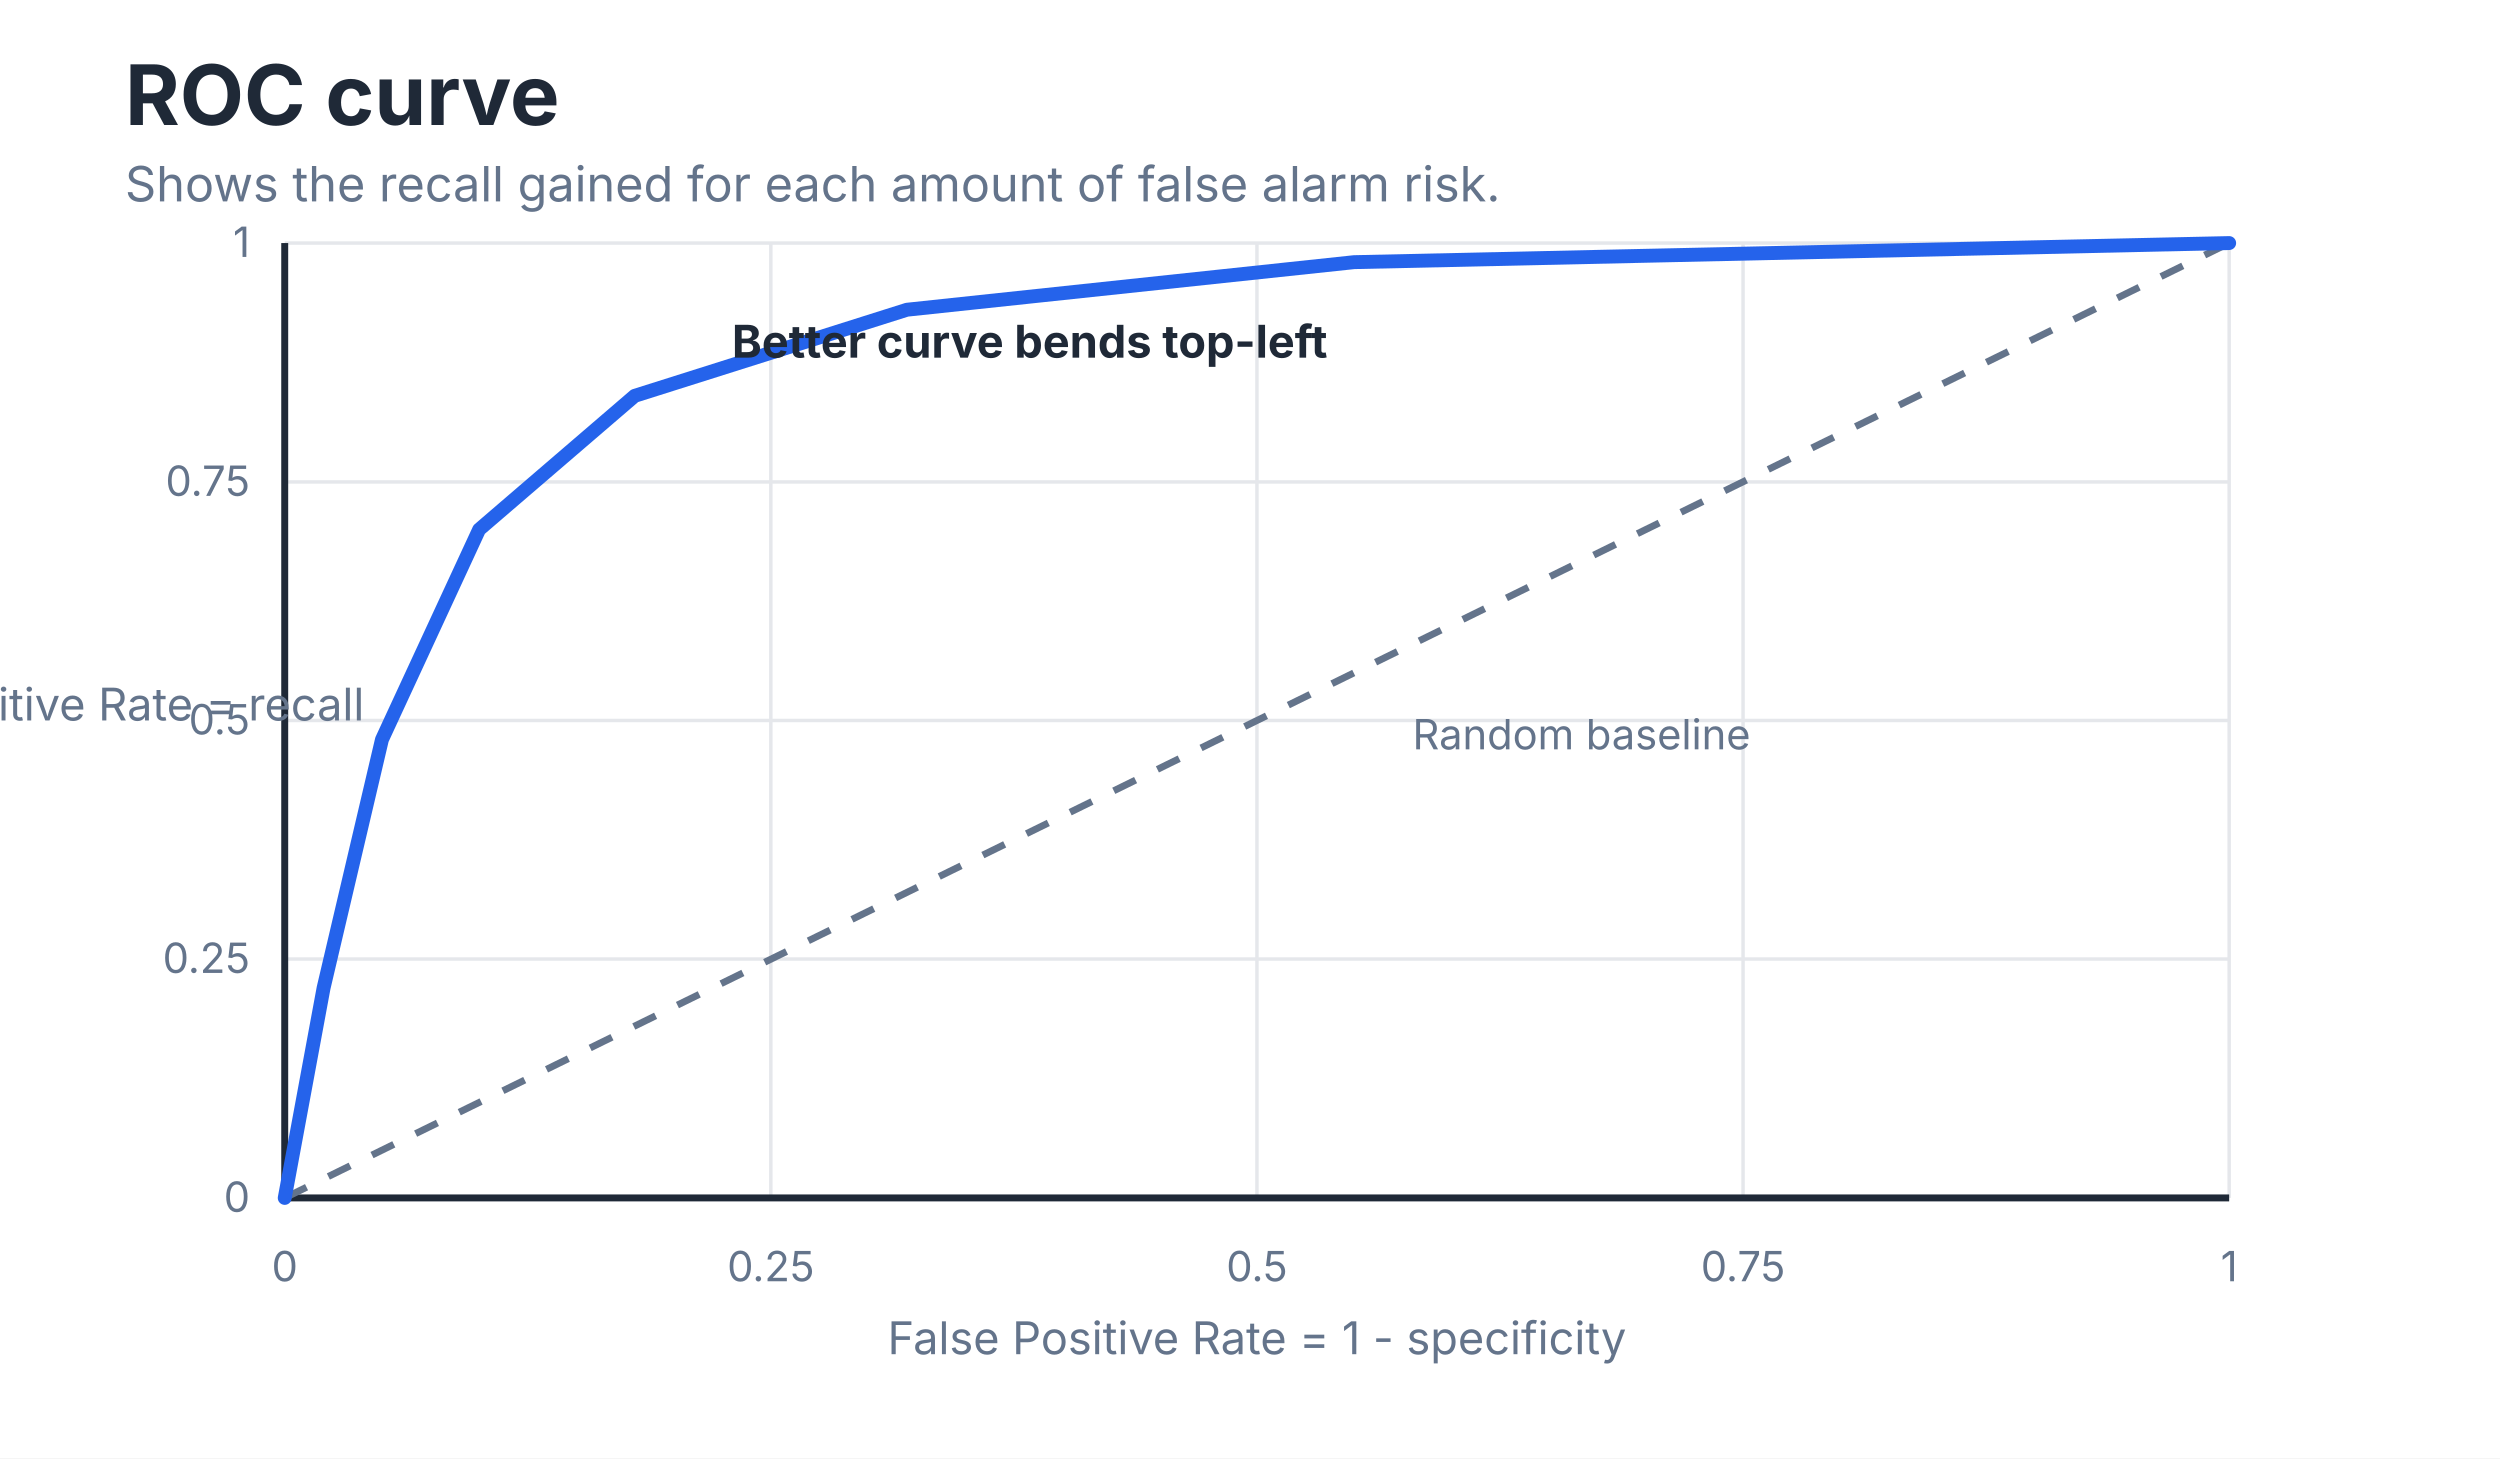
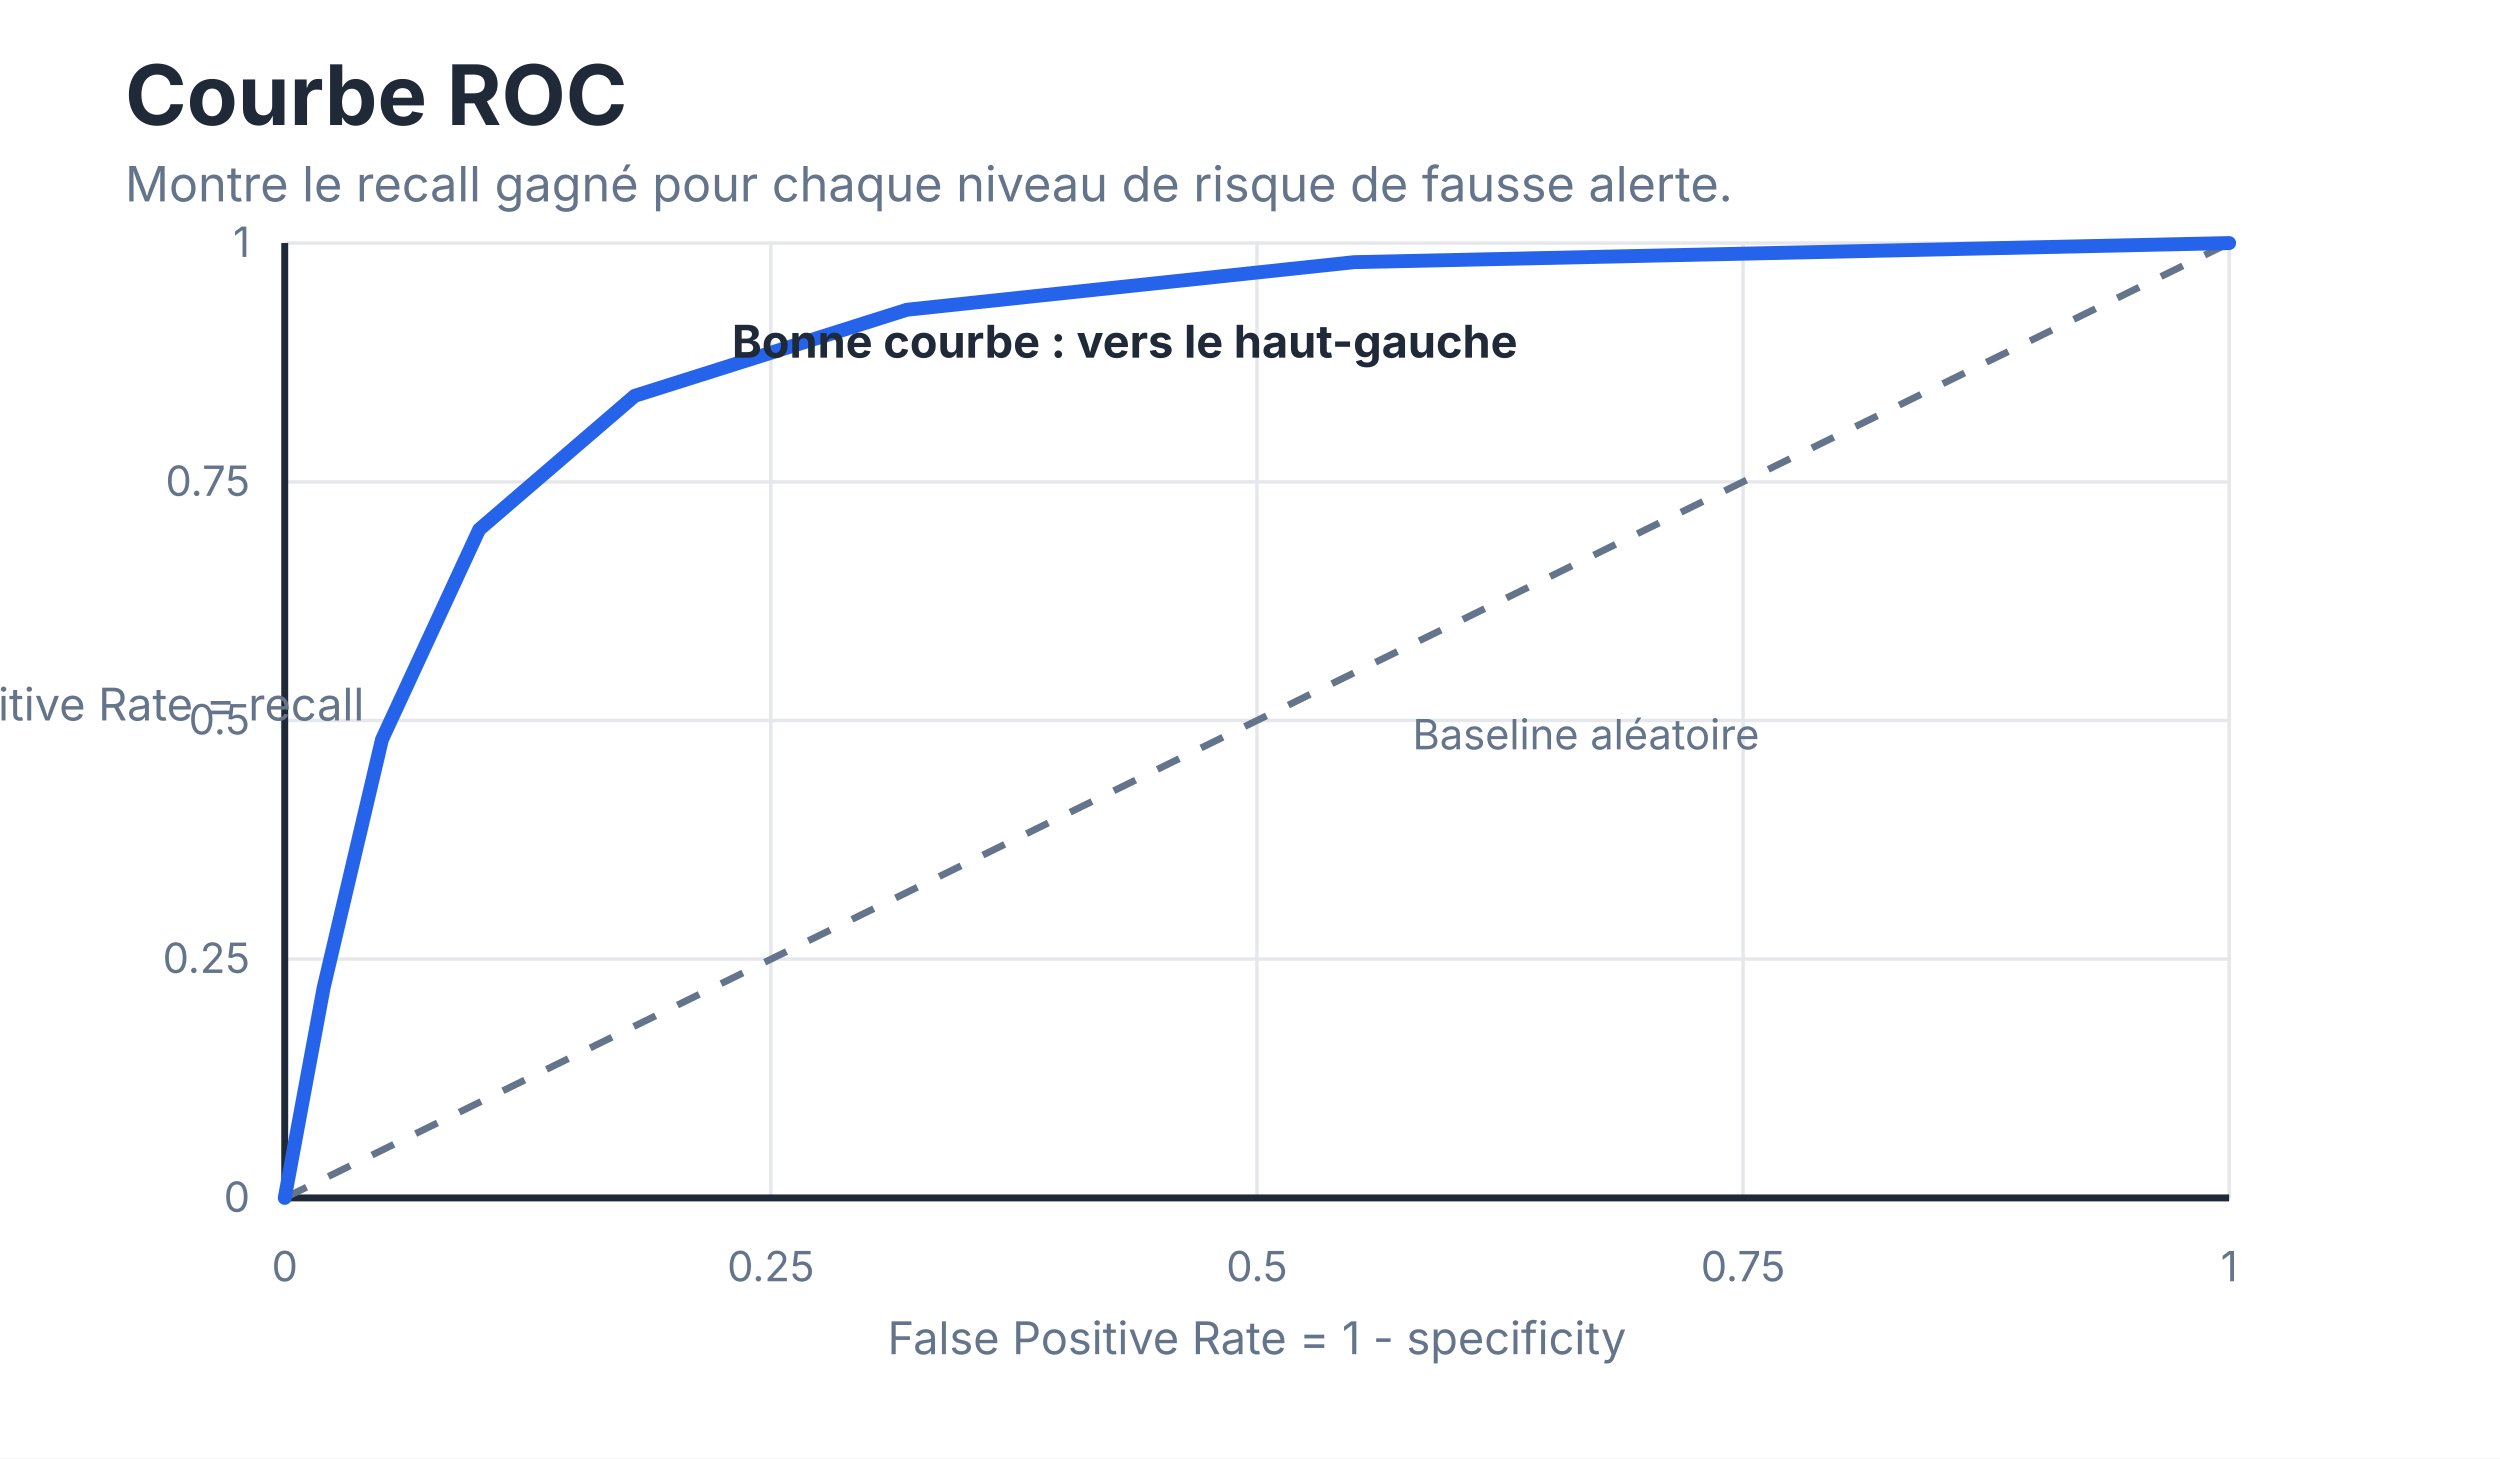
<svg xmlns="http://www.w3.org/2000/svg" width="720" height="420" viewBox="0 0 720 420" role="img">
  <style>
text { font-family: -apple-system, BlinkMacSystemFont, "Segoe UI", sans-serif; fill: #1f2937; }
.title { font-size: 24px; font-weight: 700; }
.subtitle { font-size: 14px; fill: #64748b; }
.label { font-size: 13px; fill: #64748b; }
.small { font-size: 12px; fill: #64748b; }
.node { font-size: 13px; font-weight: 650; }
</style>
  <rect x="0" y="0" width="720" height="420" fill="#ffffff" />
-   <text x="36.0" y="36.0" class="title" text-anchor="start">ROC curve</text>
-   <text x="36.0" y="58.0" class="subtitle" text-anchor="start">Shows the recall gained for each amount of false alarm risk.</text>
+   <text x="36.0" y="36.0" class="title" text-anchor="start">Courbe ROC</text>
+   <text x="36.0" y="58.0" class="subtitle" text-anchor="start">Montre le recall gagné pour chaque niveau de risque de fausse alerte.</text>
  <line x1="82.0" y1="345.0" x2="642.0" y2="345.0" stroke="#e5e7eb" stroke-width="1" />
  <line x1="82.0" y1="70.0" x2="82.0" y2="345.0" stroke="#e5e7eb" stroke-width="1" />
  <text x="72.0" y="349.0" class="small" text-anchor="end">0</text>
  <text x="82.0" y="369.0" class="small" text-anchor="middle">0</text>
  <line x1="82.0" y1="276.2" x2="642.0" y2="276.2" stroke="#e5e7eb" stroke-width="1" />
  <line x1="222.0" y1="70.0" x2="222.0" y2="345.0" stroke="#e5e7eb" stroke-width="1" />
  <text x="72.0" y="280.2" class="small" text-anchor="end">0.25</text>
  <text x="222.0" y="369.0" class="small" text-anchor="middle">0.25</text>
  <line x1="82.0" y1="207.5" x2="642.0" y2="207.5" stroke="#e5e7eb" stroke-width="1" />
  <line x1="362.0" y1="70.0" x2="362.0" y2="345.0" stroke="#e5e7eb" stroke-width="1" />
  <text x="72.0" y="211.5" class="small" text-anchor="end">0.5</text>
  <text x="362.0" y="369.0" class="small" text-anchor="middle">0.5</text>
  <line x1="82.0" y1="138.8" x2="642.0" y2="138.8" stroke="#e5e7eb" stroke-width="1" />
  <line x1="502.0" y1="70.0" x2="502.0" y2="345.0" stroke="#e5e7eb" stroke-width="1" />
  <text x="72.0" y="142.8" class="small" text-anchor="end">0.75</text>
  <text x="502.0" y="369.0" class="small" text-anchor="middle">0.75</text>
  <line x1="82.0" y1="70.0" x2="642.0" y2="70.0" stroke="#e5e7eb" stroke-width="1" />
  <line x1="642.0" y1="70.0" x2="642.0" y2="345.0" stroke="#e5e7eb" stroke-width="1" />
  <text x="72.0" y="74.0" class="small" text-anchor="end">1</text>
  <text x="642.0" y="369.0" class="small" text-anchor="middle">1</text>
  <line x1="82.0" y1="345.0" x2="642.0" y2="345.0" stroke="#1f2937" stroke-width="2" />
  <line x1="82.0" y1="70.0" x2="82.0" y2="345.0" stroke="#1f2937" stroke-width="2" />
  <line x1="82.0" y1="345.0" x2="642.0" y2="70.0" stroke="#64748b" stroke-width="2" stroke-dasharray="7 7" />
  <polyline points="82.0,345.0 93.2,284.5 110.0,213.0 138.0,152.5 182.8,114.0 261.2,89.2 390.0,75.5 642.0,70.0" fill="none" stroke="#2563eb" stroke-width="4" stroke-linecap="round" stroke-linejoin="round" />
-   <text x="406.8" y="215.8" class="small" text-anchor="start">Random baseline</text>
-   <text x="210.8" y="103.0" class="node" text-anchor="start">Better curve bends top-left</text>
+   <text x="406.8" y="215.8" class="small" text-anchor="start">Baseline aléatoire</text>
+   <text x="210.8" y="103.0" class="node" text-anchor="start">Bonne courbe : vers le haut-gauche</text>
  <text x="362.0" y="390.0" class="label" text-anchor="middle">False Positive Rate = 1 - specificity</text>
  <text x="25.0" y="207.5" class="label" text-anchor="middle">True Positive Rate = recall</text>
</svg>
